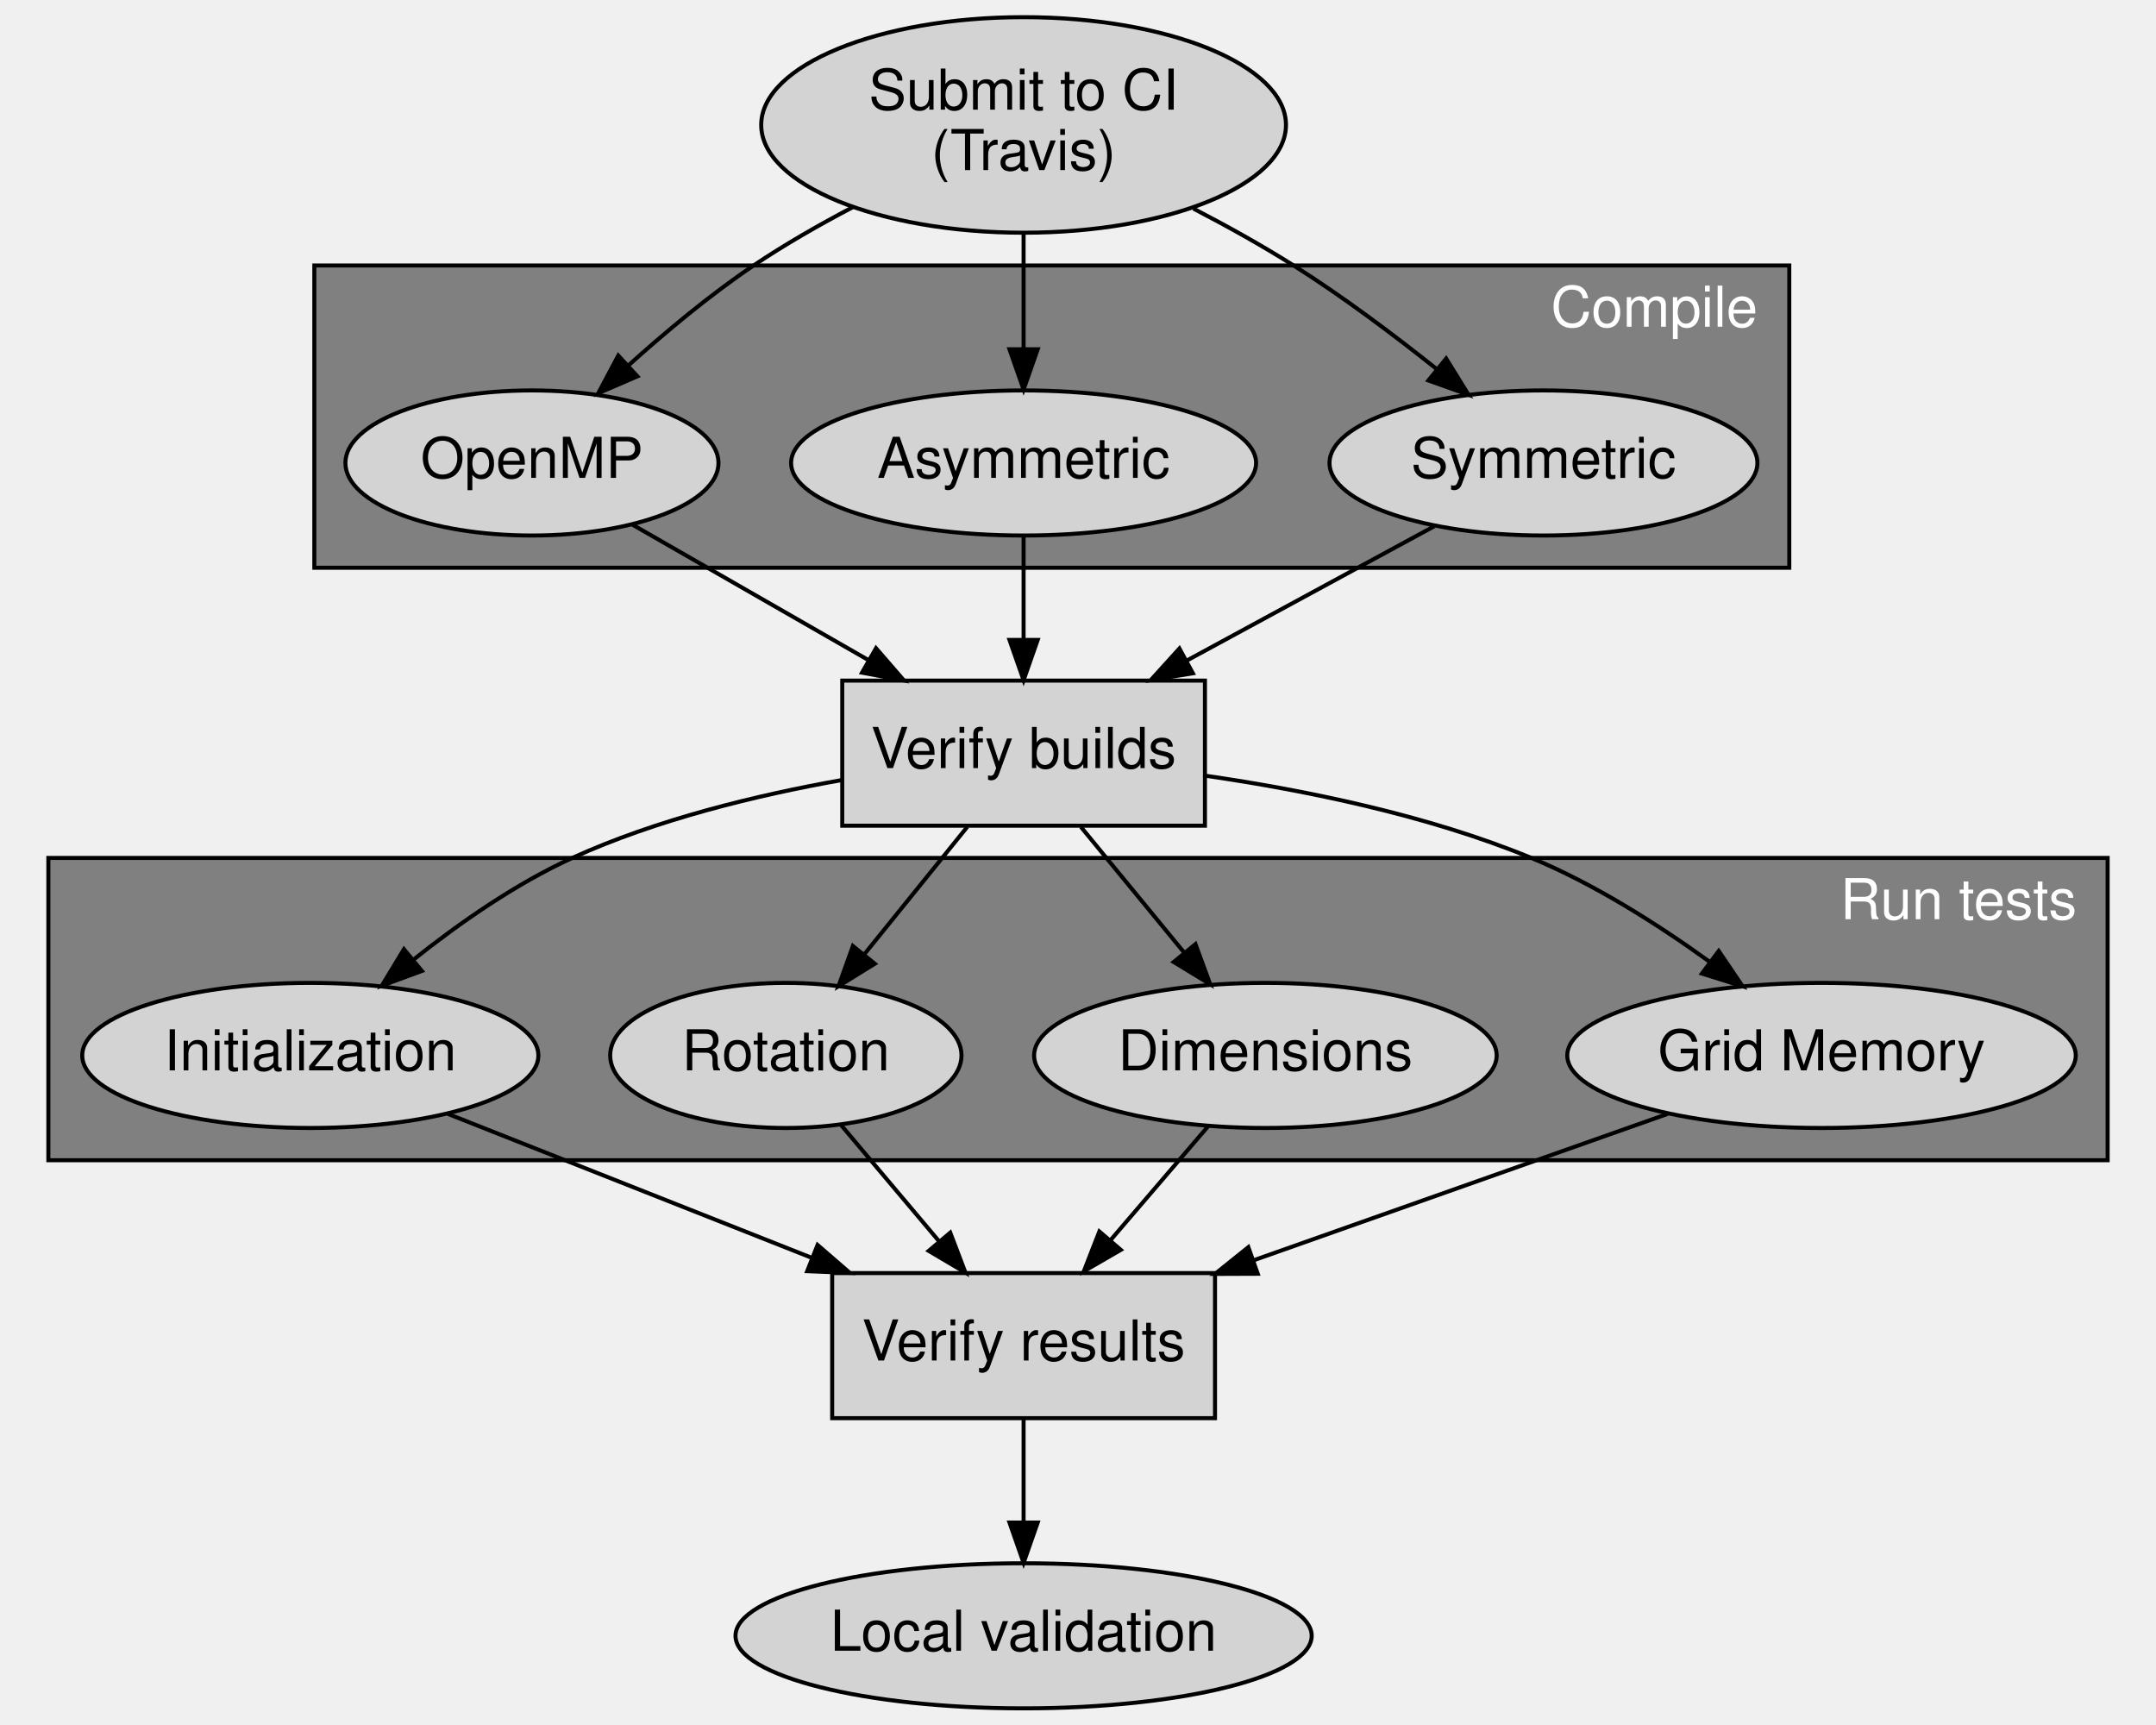
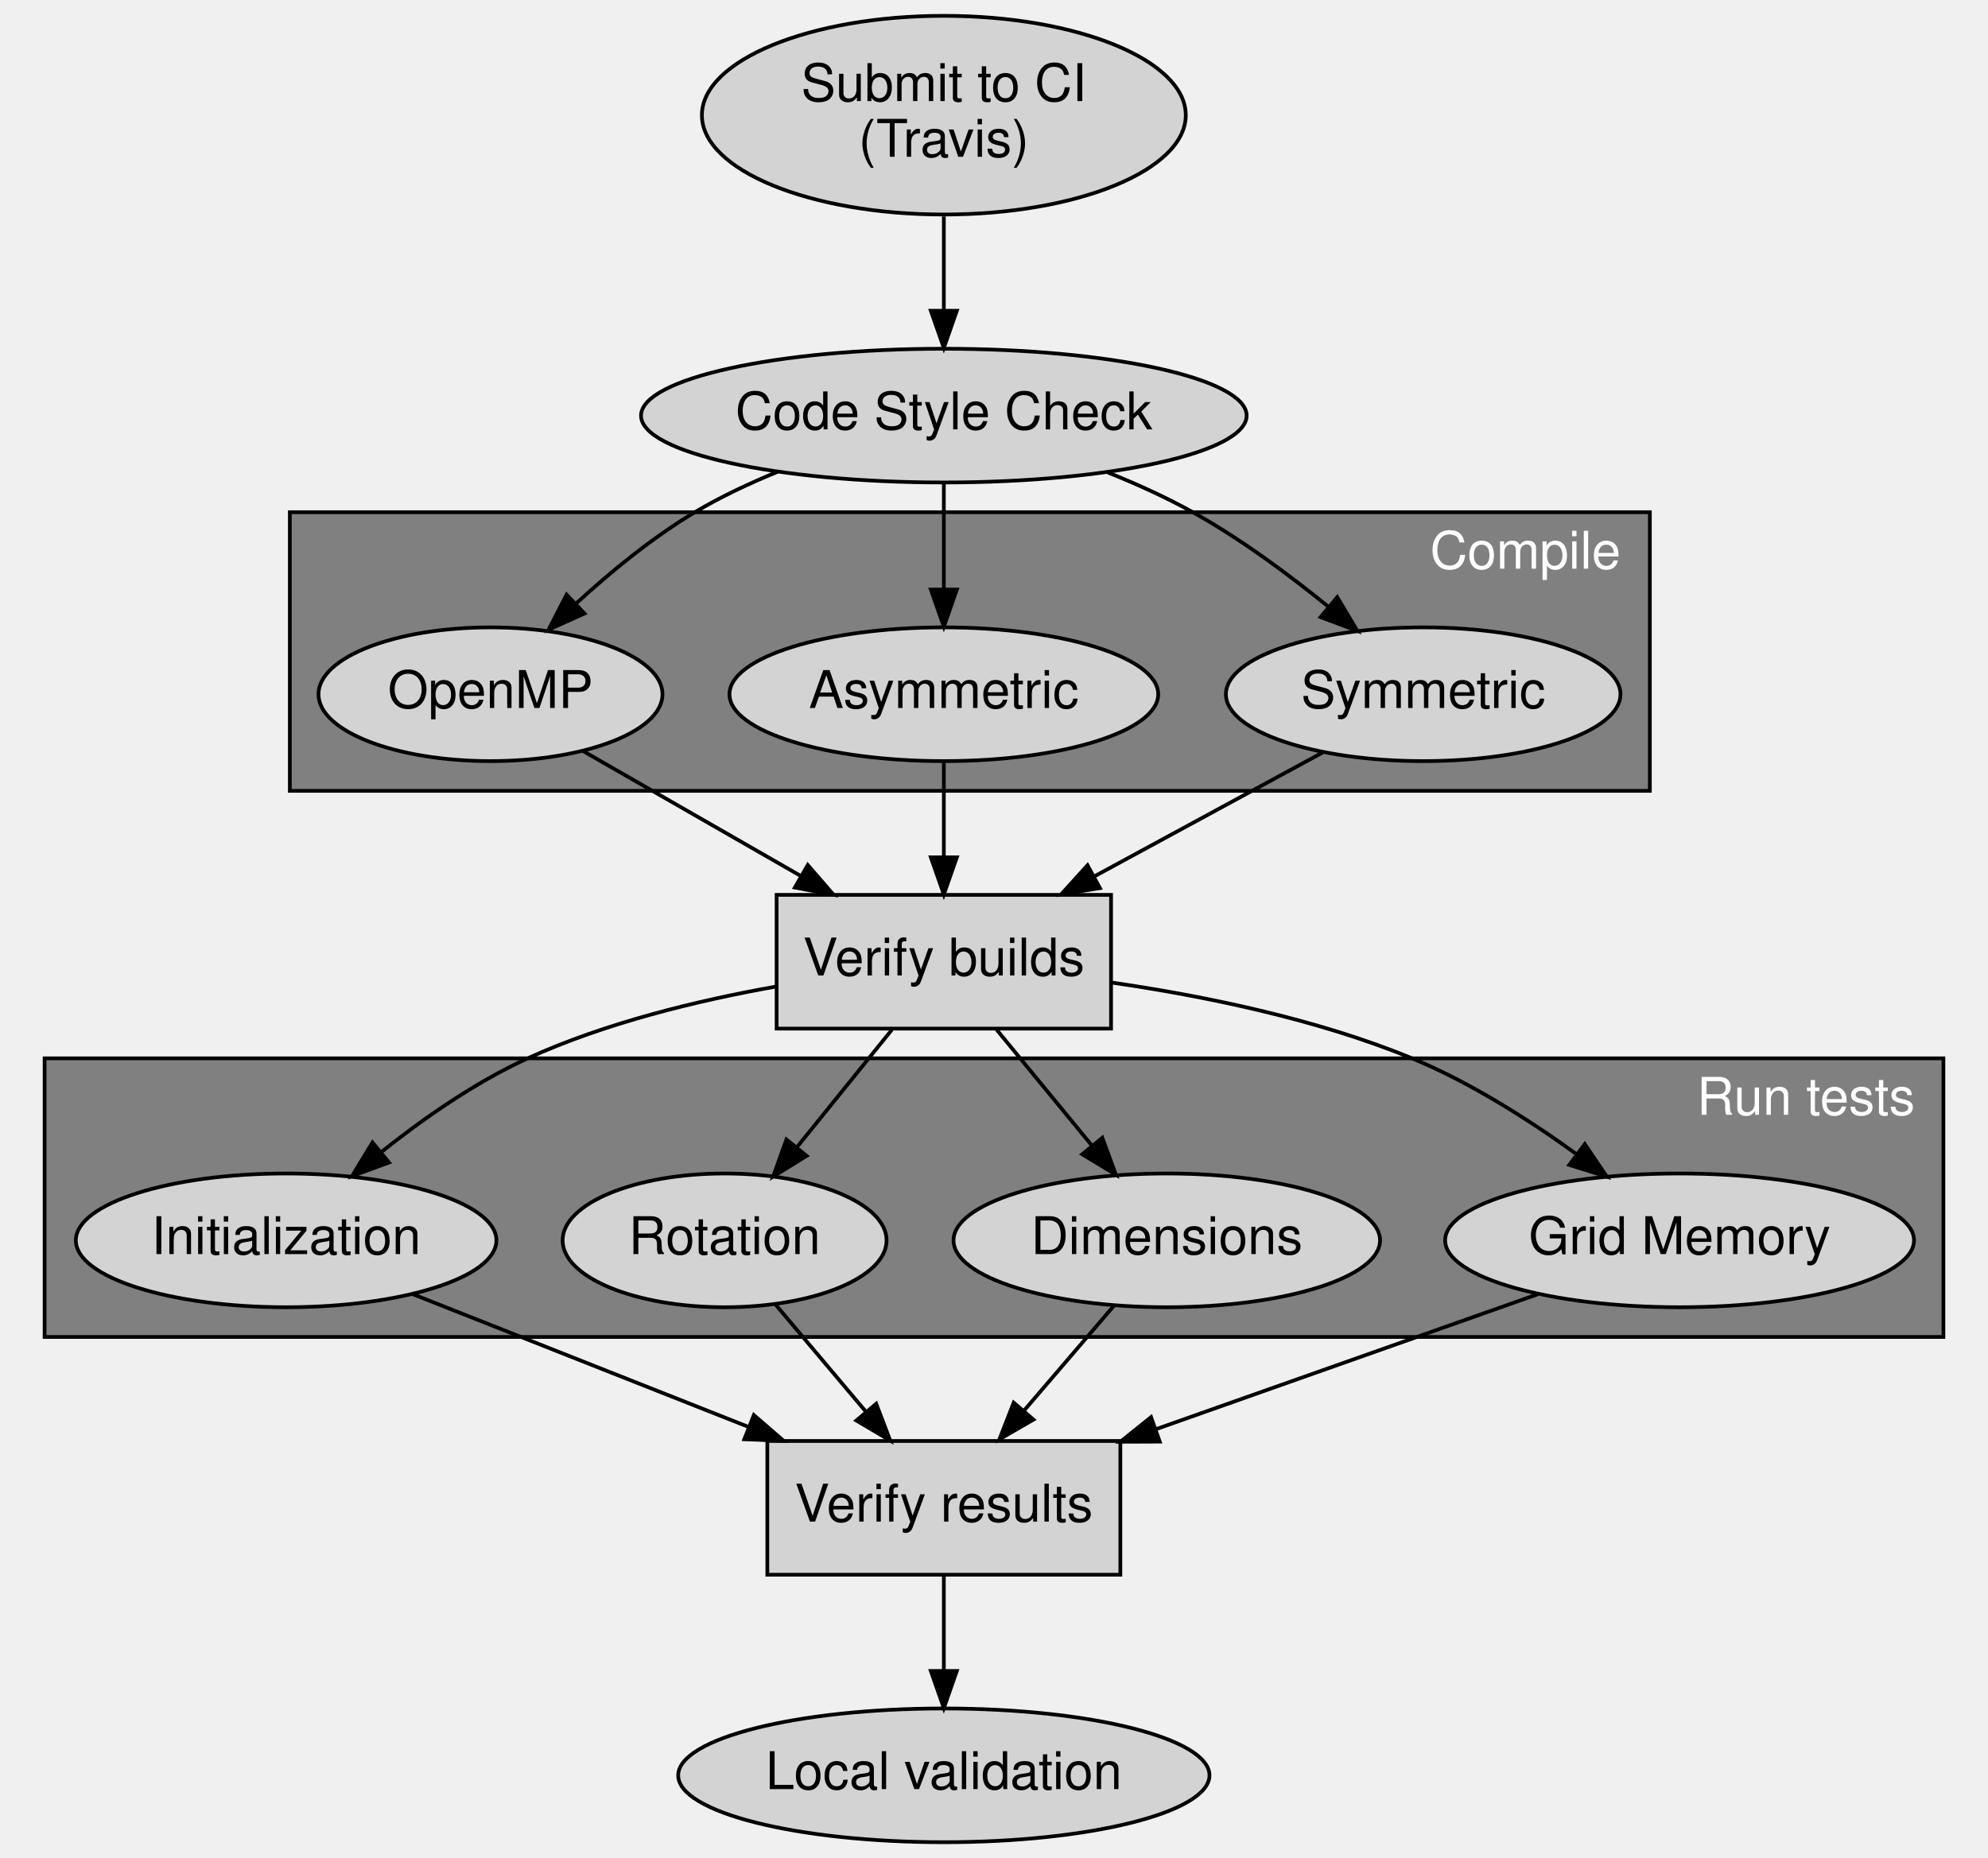
- <svg xmlns="http://www.w3.org/2000/svg" width="535pt" height="428pt" viewBox="0.00 0.00 535.00 427.74">
-   <g id="graph0" class="graph" transform="scale(1 1) rotate(0) translate(4 423.74)">
+ <svg xmlns="http://www.w3.org/2000/svg" width="535pt" height="500pt" viewBox="0.00 0.00 535.00 499.74">
+   <g id="graph0" class="graph" transform="scale(1 1) rotate(0) translate(4 495.74)">
    <g id="clust5" class="cluster">
      <polygon fill="grey" stroke="black" points="74,-283 74,-358 440,-358 440,-283 74,-283" />
      <text text-anchor="middle" x="406.5" y="-342.8" font-family="Helvetica,sans-Serif" font-size="14.00" fill="white">Compile</text>
    </g>
    <g id="clust6" class="cluster">
      <polygon fill="grey" stroke="black" points="8,-136 8,-211 519,-211 519,-136 8,-136" />
      <text text-anchor="middle" x="482" y="-195.8" font-family="Helvetica,sans-Serif" font-size="14.00" fill="white">Run tests</text>
    </g>
    <g id="node1" class="node">
-       <ellipse fill="lightgrey" stroke="black" cx="250" cy="-392.87" rx="65.11" ry="26.74" />
-       <text text-anchor="middle" x="250" y="-396.67" font-family="Helvetica,sans-Serif" font-size="14.00">Submit to CI</text>
-       <text text-anchor="middle" x="250" y="-381.67" font-family="Helvetica,sans-Serif" font-size="14.00">(Travis)</text>
+       <ellipse fill="lightgrey" stroke="black" cx="250" cy="-464.87" rx="65.11" ry="26.74" />
+       <text text-anchor="middle" x="250" y="-468.67" font-family="Helvetica,sans-Serif" font-size="14.00">Submit to CI</text>
+       <text text-anchor="middle" x="250" y="-453.67" font-family="Helvetica,sans-Serif" font-size="14.00">(Travis)</text>
    </g>
    <g id="node2" class="node">
+       <ellipse fill="lightgrey" stroke="black" cx="250" cy="-384" rx="81.49" ry="18" />
+       <text text-anchor="middle" x="250" y="-380.3" font-family="Helvetica,sans-Serif" font-size="14.00">Code Style Check</text>
+     </g>
+     <g id="edge1" class="edge">
+       <path fill="none" stroke="black" d="M250,-437.61C250,-429.51 250,-420.57 250,-412.39" />
+       <polygon fill="black" stroke="black" points="253.5,-412.22 250,-402.22 246.5,-412.22 253.5,-412.22" />
+     </g>
+     <g id="node3" class="node">
      <ellipse fill="lightgrey" stroke="black" cx="379" cy="-309" rx="53.09" ry="18" />
      <text text-anchor="middle" x="379" y="-305.3" font-family="Helvetica,sans-Serif" font-size="14.00">Symmetric</text>
    </g>
-     <g id="edge1" class="edge">
-       <path fill="none" stroke="black" d="M292.14,-372.11C300.54,-367.75 309.18,-362.94 317,-358 329.08,-350.37 341.67,-340.93 352.33,-332.44" />
-       <polygon fill="black" stroke="black" points="354.85,-334.91 360.42,-325.9 350.44,-329.47 354.85,-334.91" />
+     <g id="edge2" class="edge">
+       <path fill="none" stroke="black" d="M294.11,-368.71C301.92,-365.58 309.84,-361.99 317,-358 329.8,-350.88 342.79,-341.26 353.55,-332.51" />
+       <polygon fill="black" stroke="black" points="355.87,-335.14 361.3,-326.04 351.38,-329.76 355.87,-335.14" />
    </g>
-     <g id="node3" class="node">
+     <g id="node4" class="node">
      <ellipse fill="lightgrey" stroke="black" cx="250" cy="-309" rx="57.69" ry="18" />
      <text text-anchor="middle" x="250" y="-305.3" font-family="Helvetica,sans-Serif" font-size="14.00">Asymmetric</text>
    </g>
-     <g id="edge2" class="edge">
-       <path fill="none" stroke="black" d="M250,-365.97C250,-356.87 250,-346.63 250,-337.42" />
-       <polygon fill="black" stroke="black" points="253.5,-337.21 250,-327.21 246.5,-337.21 253.5,-337.21" />
+     <g id="edge3" class="edge">
+       <path fill="none" stroke="black" d="M250,-365.7C250,-357.25 250,-346.87 250,-337.37" />
+       <polygon fill="black" stroke="black" points="253.5,-337.18 250,-327.18 246.5,-337.18 253.5,-337.18" />
    </g>
-     <g id="node4" class="node">
+     <g id="node5" class="node">
      <ellipse fill="lightgrey" stroke="black" cx="128" cy="-309" rx="46.29" ry="18" />
      <text text-anchor="middle" x="128" y="-305.3" font-family="Helvetica,sans-Serif" font-size="14.00">OpenMP</text>
    </g>
-     <g id="edge3" class="edge">
-       <path fill="none" stroke="black" d="M207.63,-372.47C199.25,-368.08 190.68,-363.17 183,-358 172.16,-350.7 161.13,-341.49 151.82,-333.1" />
-       <polygon fill="black" stroke="black" points="154.17,-330.5 144.45,-326.3 149.42,-335.65 154.17,-330.5" />
+     <g id="edge4" class="edge">
+       <path fill="none" stroke="black" d="M205.34,-368.91C197.66,-365.78 189.93,-362.13 183,-358 171.6,-351.21 160.33,-341.95 150.98,-333.37" />
+       <polygon fill="black" stroke="black" points="153.29,-330.73 143.63,-326.39 148.48,-335.81 153.29,-330.73" />
    </g>
-     <g id="node5" class="node">
+     <g id="node6" class="node">
      <polygon fill="lightgrey" stroke="black" points="295,-255 205,-255 205,-219 295,-219 295,-255" />
      <text text-anchor="middle" x="250" y="-233.3" font-family="Helvetica,sans-Serif" font-size="14.00">Verify builds</text>
    </g>
-     <g id="edge4" class="edge">
+     <g id="edge5" class="edge">
      <path fill="none" stroke="black" d="M351.96,-293.33C334.15,-283.66 310.5,-270.83 290.47,-259.96" />
      <polygon fill="black" stroke="black" points="292.01,-256.82 281.55,-255.12 288.67,-262.97 292.01,-256.82" />
    </g>
-     <g id="edge5" class="edge">
+     <g id="edge6" class="edge">
      <path fill="none" stroke="black" d="M250,-290.7C250,-282.98 250,-273.71 250,-265.11" />
      <polygon fill="black" stroke="black" points="253.5,-265.1 250,-255.1 246.5,-265.1 253.5,-265.1" />
    </g>
-     <g id="edge6" class="edge">
+     <g id="edge7" class="edge">
      <path fill="none" stroke="black" d="M152.98,-293.67C169.83,-284 192.4,-271.05 211.52,-260.08" />
      <polygon fill="black" stroke="black" points="213.38,-263.04 220.32,-255.03 209.9,-256.97 213.38,-263.04" />
    </g>
-     <g id="node6" class="node">
+     <g id="node7" class="node">
      <ellipse fill="lightgrey" stroke="black" cx="448" cy="-162" rx="63.09" ry="18" />
      <text text-anchor="middle" x="448" y="-158.3" font-family="Helvetica,sans-Serif" font-size="14.00">Grid Memory</text>
    </g>
-     <g id="edge7" class="edge">
+     <g id="edge8" class="edge">
      <path fill="none" stroke="black" d="M295.27,-231.38C319.84,-227.81 350.34,-221.61 376,-211 391.57,-204.57 407.31,-194.56 420.09,-185.34" />
      <polygon fill="black" stroke="black" points="422.49,-187.92 428.42,-179.15 418.31,-182.31 422.49,-187.92" />
    </g>
-     <g id="node7" class="node">
+     <g id="node8" class="node">
      <ellipse fill="lightgrey" stroke="black" cx="310" cy="-162" rx="57.39" ry="18" />
      <text text-anchor="middle" x="310" y="-158.3" font-family="Helvetica,sans-Serif" font-size="14.00">Dimensions</text>
    </g>
-     <g id="edge8" class="edge">
+     <g id="edge9" class="edge">
      <path fill="none" stroke="black" d="M264.22,-218.7C271.88,-209.38 281.45,-197.74 289.86,-187.5" />
      <polygon fill="black" stroke="black" points="292.65,-189.62 296.3,-179.67 287.24,-185.18 292.65,-189.62" />
    </g>
-     <g id="node8" class="node">
+     <g id="node9" class="node">
      <ellipse fill="lightgrey" stroke="black" cx="191" cy="-162" rx="43.59" ry="18" />
      <text text-anchor="middle" x="191" y="-158.3" font-family="Helvetica,sans-Serif" font-size="14.00">Rotation</text>
    </g>
-     <g id="edge9" class="edge">
+     <g id="edge10" class="edge">
      <path fill="none" stroke="black" d="M236.02,-218.7C228.38,-209.25 218.81,-197.4 210.45,-187.07" />
      <polygon fill="black" stroke="black" points="213.08,-184.75 204.07,-179.18 207.64,-189.15 213.08,-184.75" />
    </g>
-     <g id="node9" class="node">
+     <g id="node10" class="node">
      <ellipse fill="lightgrey" stroke="black" cx="73" cy="-162" rx="56.59" ry="18" />
      <text text-anchor="middle" x="73" y="-158.3" font-family="Helvetica,sans-Serif" font-size="14.00">Initialization</text>
    </g>
-     <g id="edge10" class="edge">
+     <g id="edge11" class="edge">
      <path fill="none" stroke="black" d="M204.74,-230.3C183.78,-226.57 158.94,-220.55 138,-211 123.93,-204.58 109.92,-194.79 98.54,-185.72" />
      <polygon fill="black" stroke="black" points="100.69,-182.96 90.74,-179.3 96.24,-188.36 100.69,-182.96" />
    </g>
-     <g id="node10" class="node">
+     <g id="node11" class="node">
      <polygon fill="lightgrey" stroke="black" points="297.5,-108 202.5,-108 202.5,-72 297.5,-72 297.5,-108" />
      <text text-anchor="middle" x="250" y="-86.3" font-family="Helvetica,sans-Serif" font-size="14.00">Verify results</text>
    </g>
-     <g id="edge11" class="edge">
+     <g id="edge12" class="edge">
      <path fill="none" stroke="black" d="M409.82,-147.5C380.67,-137.2 340.04,-122.83 307.04,-111.16" />
      <polygon fill="black" stroke="black" points="308.1,-107.83 297.5,-107.79 305.77,-114.43 308.1,-107.83" />
    </g>
-     <g id="edge12" class="edge">
+     <g id="edge13" class="edge">
      <path fill="none" stroke="black" d="M295.78,-144.41C288.53,-135.95 279.55,-125.47 271.47,-116.05" />
      <polygon fill="black" stroke="black" points="274.12,-113.76 264.95,-108.45 268.8,-118.32 274.12,-113.76" />
    </g>
-     <g id="edge13" class="edge">
+     <g id="edge14" class="edge">
      <path fill="none" stroke="black" d="M204.68,-144.76C211.92,-136.18 220.95,-125.46 229.05,-115.86" />
      <polygon fill="black" stroke="black" points="231.8,-118.03 235.57,-108.12 226.45,-113.51 231.8,-118.03" />
    </g>
-     <g id="edge14" class="edge">
+     <g id="edge15" class="edge">
      <path fill="none" stroke="black" d="M107.13,-147.5C132.67,-137.4 168.08,-123.4 197.25,-111.86" />
      <polygon fill="black" stroke="black" points="198.87,-114.98 206.88,-108.05 196.3,-108.47 198.87,-114.98" />
    </g>
-     <g id="node11" class="node">
+     <g id="node12" class="node">
      <ellipse fill="lightgrey" stroke="black" cx="250" cy="-18" rx="71.49" ry="18" />
      <text text-anchor="middle" x="250" y="-14.3" font-family="Helvetica,sans-Serif" font-size="14.00">Local validation</text>
    </g>
-     <g id="edge15" class="edge">
+     <g id="edge16" class="edge">
      <path fill="none" stroke="black" d="M250,-71.7C250,-63.98 250,-54.71 250,-46.11" />
      <polygon fill="black" stroke="black" points="253.5,-46.1 250,-36.1 246.5,-46.1 253.5,-46.1" />
    </g>
  </g>
</svg>
